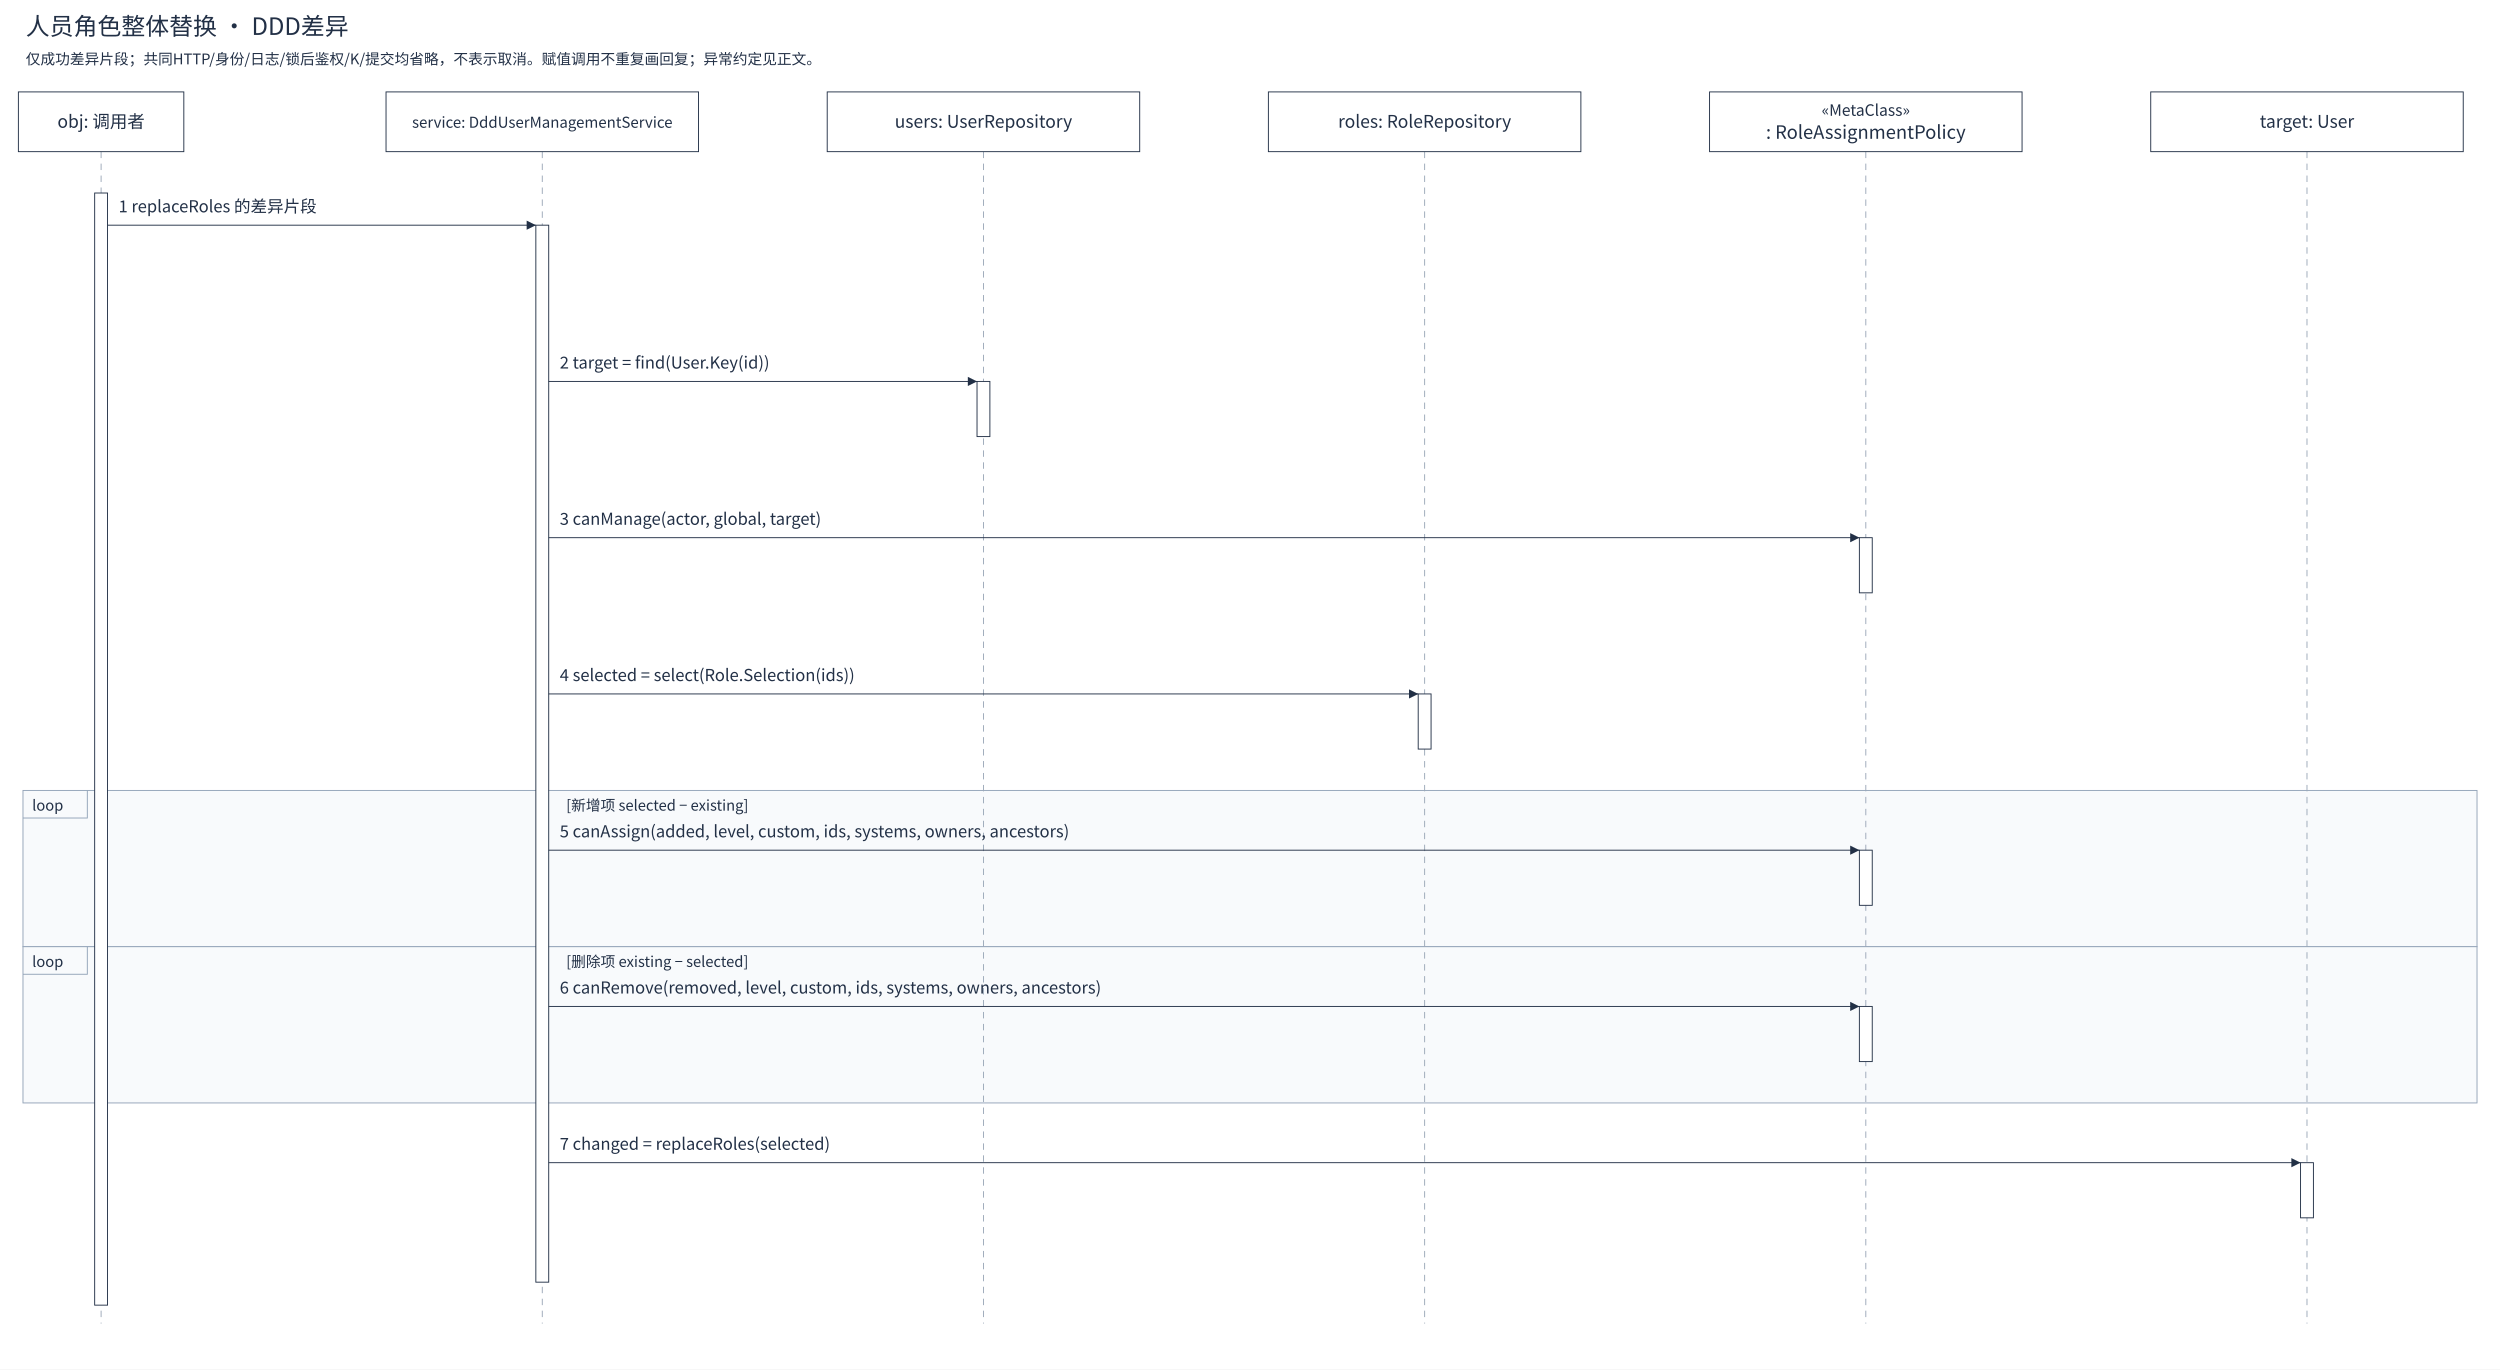
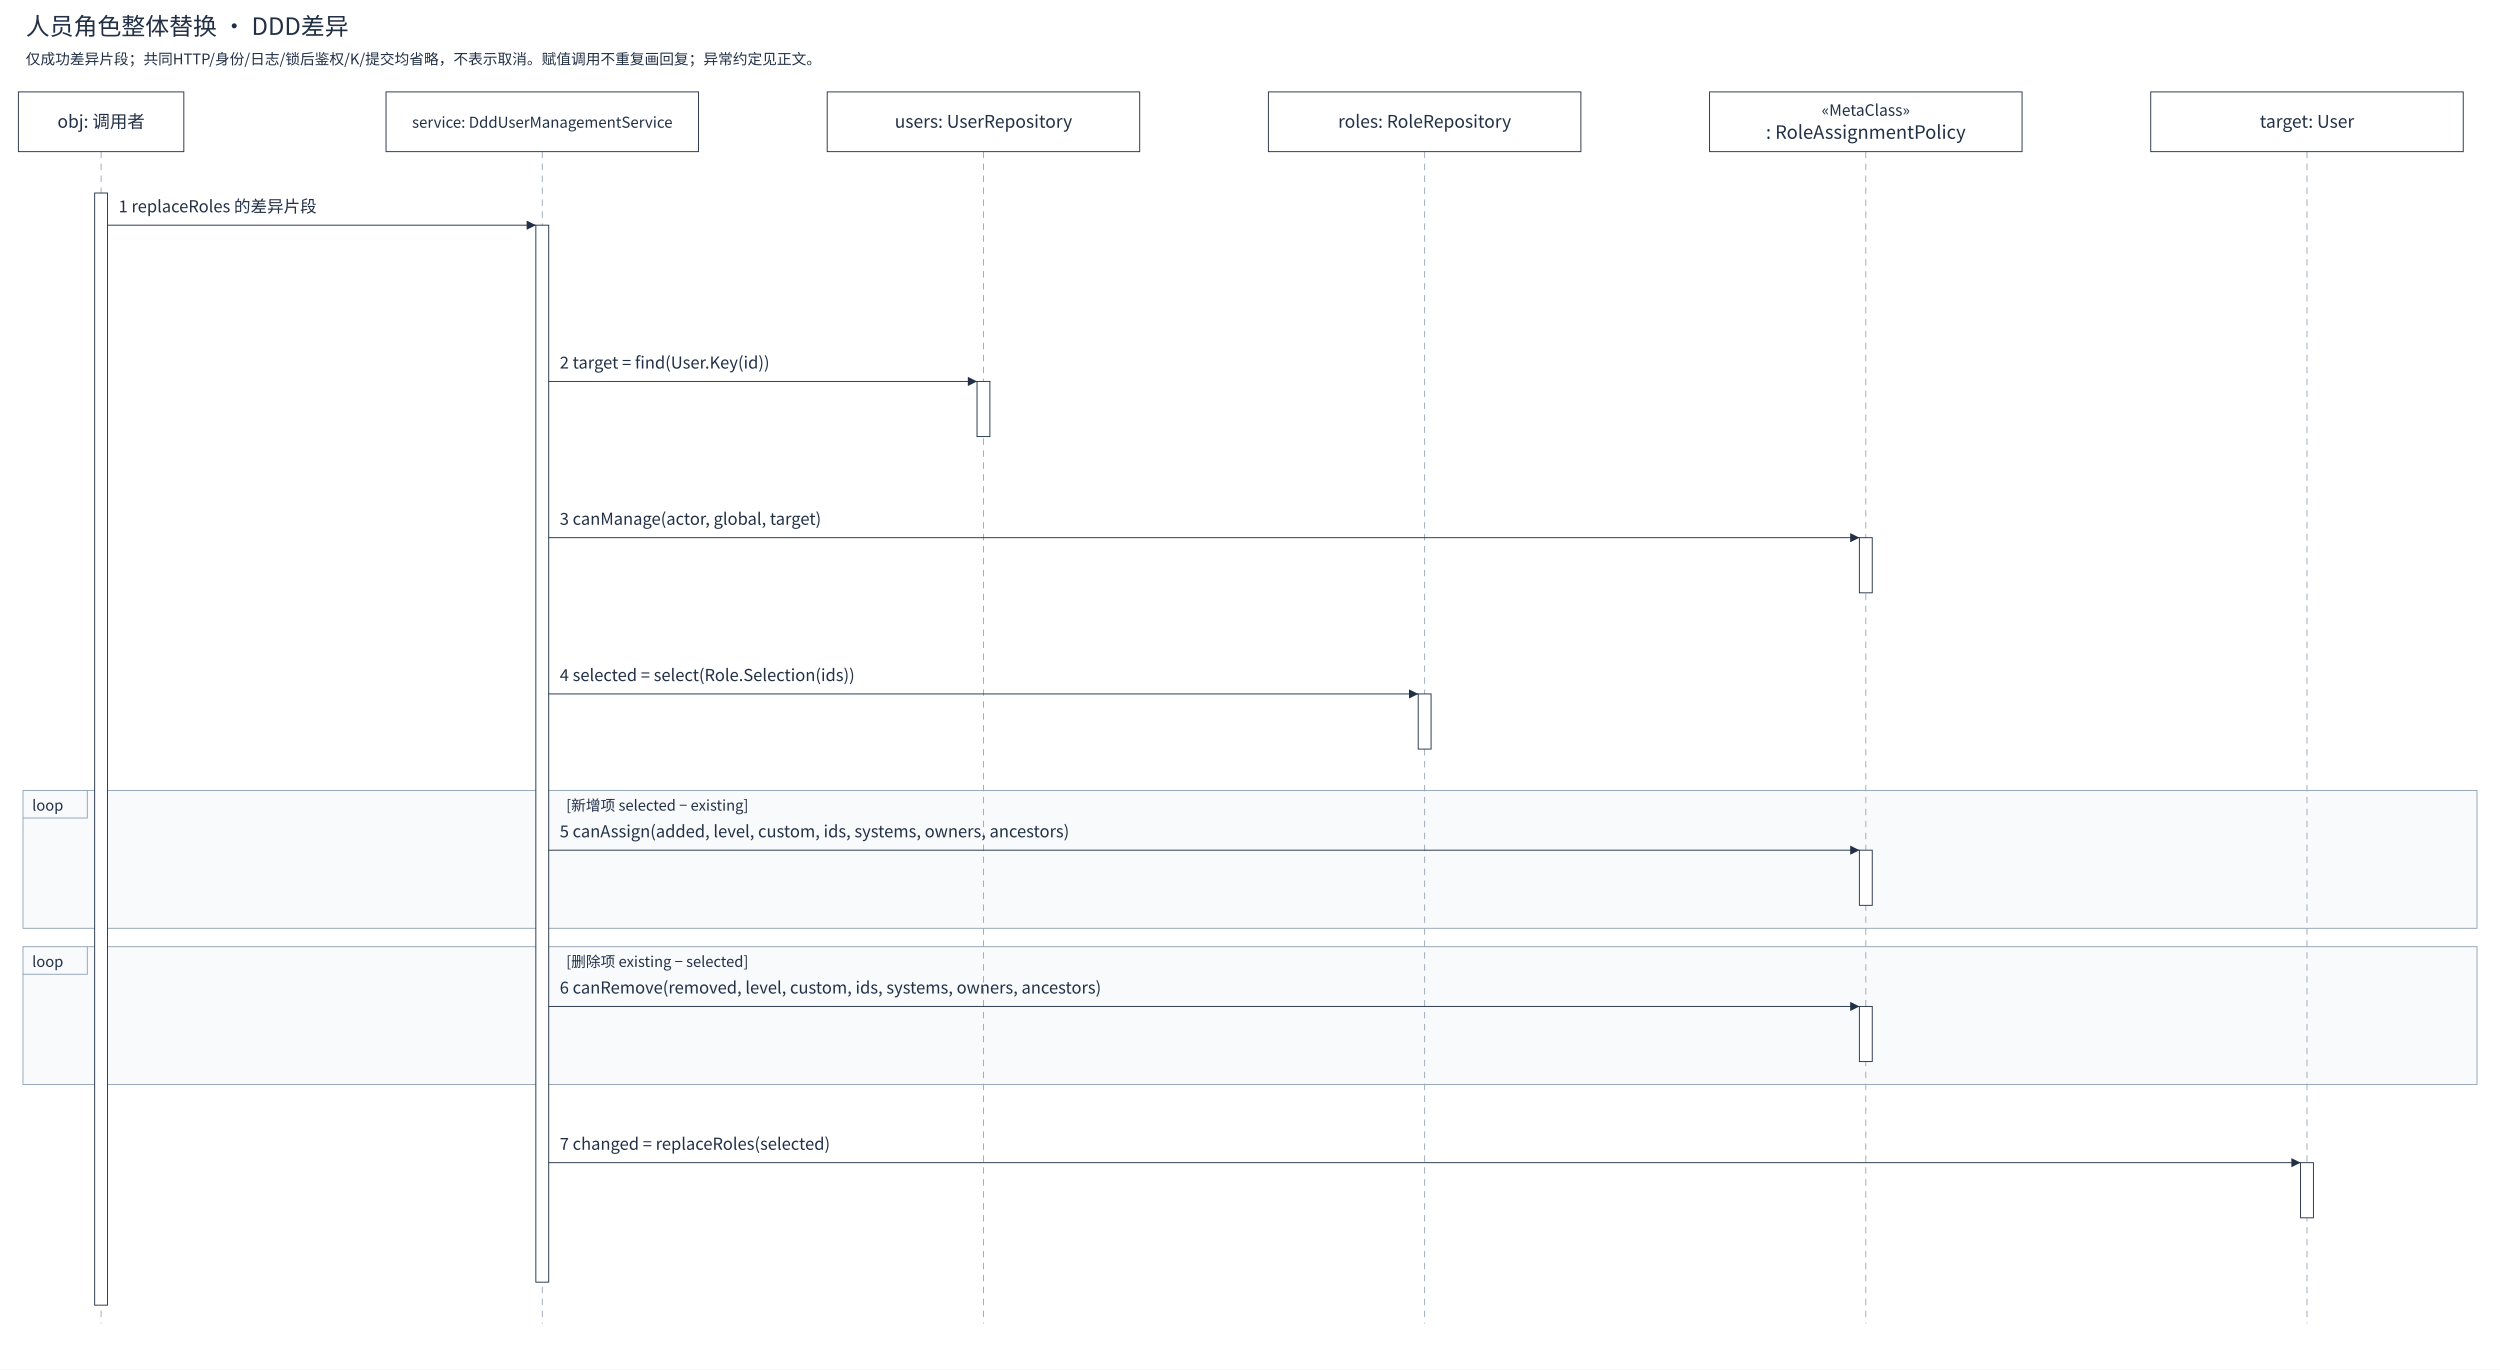
<svg xmlns="http://www.w3.org/2000/svg" width="2720" height="1490" viewBox="0 0 2720 1490">
  <defs>
    <marker id="open" markerWidth="12" markerHeight="12" refX="11" refY="6" orient="auto">
      <path d="M1,1 L11,6 L1,11" fill="none" stroke="#223046" stroke-width="1.5" />
    </marker>
    <marker id="triangle" markerWidth="14" markerHeight="14" refX="13" refY="7" orient="auto">
      <path d="M1,1 L13,7 L1,13 Z" fill="white" stroke="#245a93" stroke-width="1.4" />
    </marker>
    <marker id="filled" markerWidth="12" markerHeight="12" refX="11" refY="6" orient="auto">
      <path d="M1,1 L11,6 L1,11 Z" fill="#223046" />
    </marker>
  </defs>
  <rect width="100%" height="100%" fill="white" />
  <g font-family="Microsoft YaHei,Noto Sans CJK SC,Arial,sans-serif">
    <text x="28" y="38" font-size="26" text-anchor="start" fill="#223046">人员角色整体替换 · DDD差异</text>
    <text x="28" y="70" font-size="16" text-anchor="start" fill="#223046">仅成功差异片段；共同HTTP/身份/日志/锁后鉴权/K/提交均省略，不表示取消。赋值调用不重复画回复；异常约定见正文。</text>
-     <rect x="25" y="860" width="2670" height="170" fill="#f8fafc" stroke="#91a2b7" />
+     <rect x="25" y="860" width="2670" height="150" fill="#f8fafc" stroke="#91a2b7" />
    <path d="M25,890h70v-30" fill="none" stroke="#91a2b7" />
    <text x="35" y="882" font-size="16" text-anchor="start" fill="#223046">loop</text>
    <text x="616" y="882" font-size="16" text-anchor="start" fill="#223046">[新增项 selected − existing]</text>
-     <rect x="25" y="1030" width="2670" height="170" fill="#f8fafc" stroke="#91a2b7" />
+     <rect x="25" y="1030" width="2670" height="150" fill="#f8fafc" stroke="#91a2b7" />
    <path d="M25,1060h70v-30" fill="none" stroke="#91a2b7" />
    <text x="35" y="1052" font-size="16" text-anchor="start" fill="#223046">loop</text>
    <text x="616" y="1052" font-size="16" text-anchor="start" fill="#223046">[删除项 existing − selected]</text>
    <path d="M110,165V1440" stroke="#9aa7b7" stroke-dasharray="7 6" />
    <rect x="20" y="100" width="180" height="65" fill="white" stroke="#223046" />
    <text x="110" y="139" font-size="19" text-anchor="middle" fill="#223046">obj: 调用者</text>
    <path d="M590,165V1440" stroke="#9aa7b7" stroke-dasharray="7 6" />
    <rect x="420" y="100" width="340" height="65" fill="white" stroke="#223046" />
    <text x="590" y="139" font-size="16.333" text-anchor="middle" fill="#223046">service: DddUserManagementService</text>
    <path d="M1070,165V1440" stroke="#9aa7b7" stroke-dasharray="7 6" />
    <rect x="900" y="100" width="340" height="65" fill="white" stroke="#223046" />
    <text x="1070" y="139" font-size="19" text-anchor="middle" fill="#223046">users: UserRepository</text>
    <path d="M1550,165V1440" stroke="#9aa7b7" stroke-dasharray="7 6" />
    <rect x="1380" y="100" width="340" height="65" fill="white" stroke="#223046" />
    <text x="1550" y="139" font-size="19" text-anchor="middle" fill="#223046">roles: RoleRepository</text>
    <path d="M2030,165V1440" stroke="#9aa7b7" stroke-dasharray="7 6" />
    <rect x="1860" y="100" width="340" height="65" fill="white" stroke="#223046" />
    <text x="2030" y="126" font-size="17" text-anchor="middle" fill="#223046">«MetaClass»</text>
    <text x="2030" y="151" font-size="20" text-anchor="middle" fill="#223046">: RoleAssignmentPolicy</text>
    <path d="M2510,165V1440" stroke="#9aa7b7" stroke-dasharray="7 6" />
    <rect x="2340" y="100" width="340" height="65" fill="white" stroke="#223046" />
    <text x="2510" y="139" font-size="19" text-anchor="middle" fill="#223046">target: User</text>
    <rect x="103" y="210" width="14" height="1210" fill="white" stroke="#223046" />
    <rect x="583" y="245" width="14" height="1150" fill="white" stroke="#223046" />
    <rect x="1063" y="415" width="14" height="60" fill="white" stroke="#223046" />
    <rect x="2023" y="585" width="14" height="60" fill="white" stroke="#223046" />
    <rect x="1543" y="755" width="14" height="60" fill="white" stroke="#223046" />
    <rect x="2023" y="925" width="14" height="60" fill="white" stroke="#223046" />
    <rect x="2023" y="1095" width="14" height="60" fill="white" stroke="#223046" />
    <rect x="2503" y="1265" width="14" height="60" fill="white" stroke="#223046" />
    <path d="M117,245H583" stroke="#223046" marker-end="url(#filled)" />
    <text x="129" y="231" font-size="18" text-anchor="start" fill="#223046">1 replaceRoles 的差异片段</text>
    <path d="M597,415H1063" stroke="#223046" marker-end="url(#filled)" />
    <text x="609" y="401" font-size="18" text-anchor="start" fill="#223046">2 target = find(User.Key(id))</text>
    <path d="M597,585H2023" stroke="#223046" marker-end="url(#filled)" />
    <text x="609" y="571" font-size="18" text-anchor="start" fill="#223046">3 canManage(actor, global, target)</text>
    <path d="M597,755H1543" stroke="#223046" marker-end="url(#filled)" />
    <text x="609" y="741" font-size="18" text-anchor="start" fill="#223046">4 selected = select(Role.Selection(ids))</text>
    <path d="M597,925H2023" stroke="#223046" marker-end="url(#filled)" />
    <text x="609" y="911" font-size="18" text-anchor="start" fill="#223046">5 canAssign(added, level, custom, ids, systems, owners, ancestors)</text>
    <path d="M597,1095H2023" stroke="#223046" marker-end="url(#filled)" />
    <text x="609" y="1081" font-size="18" text-anchor="start" fill="#223046">6 canRemove(removed, level, custom, ids, systems, owners, ancestors)</text>
    <path d="M597,1265H2503" stroke="#223046" marker-end="url(#filled)" />
    <text x="609" y="1251" font-size="18" text-anchor="start" fill="#223046">7 changed = replaceRoles(selected)</text>
  </g>
</svg>
